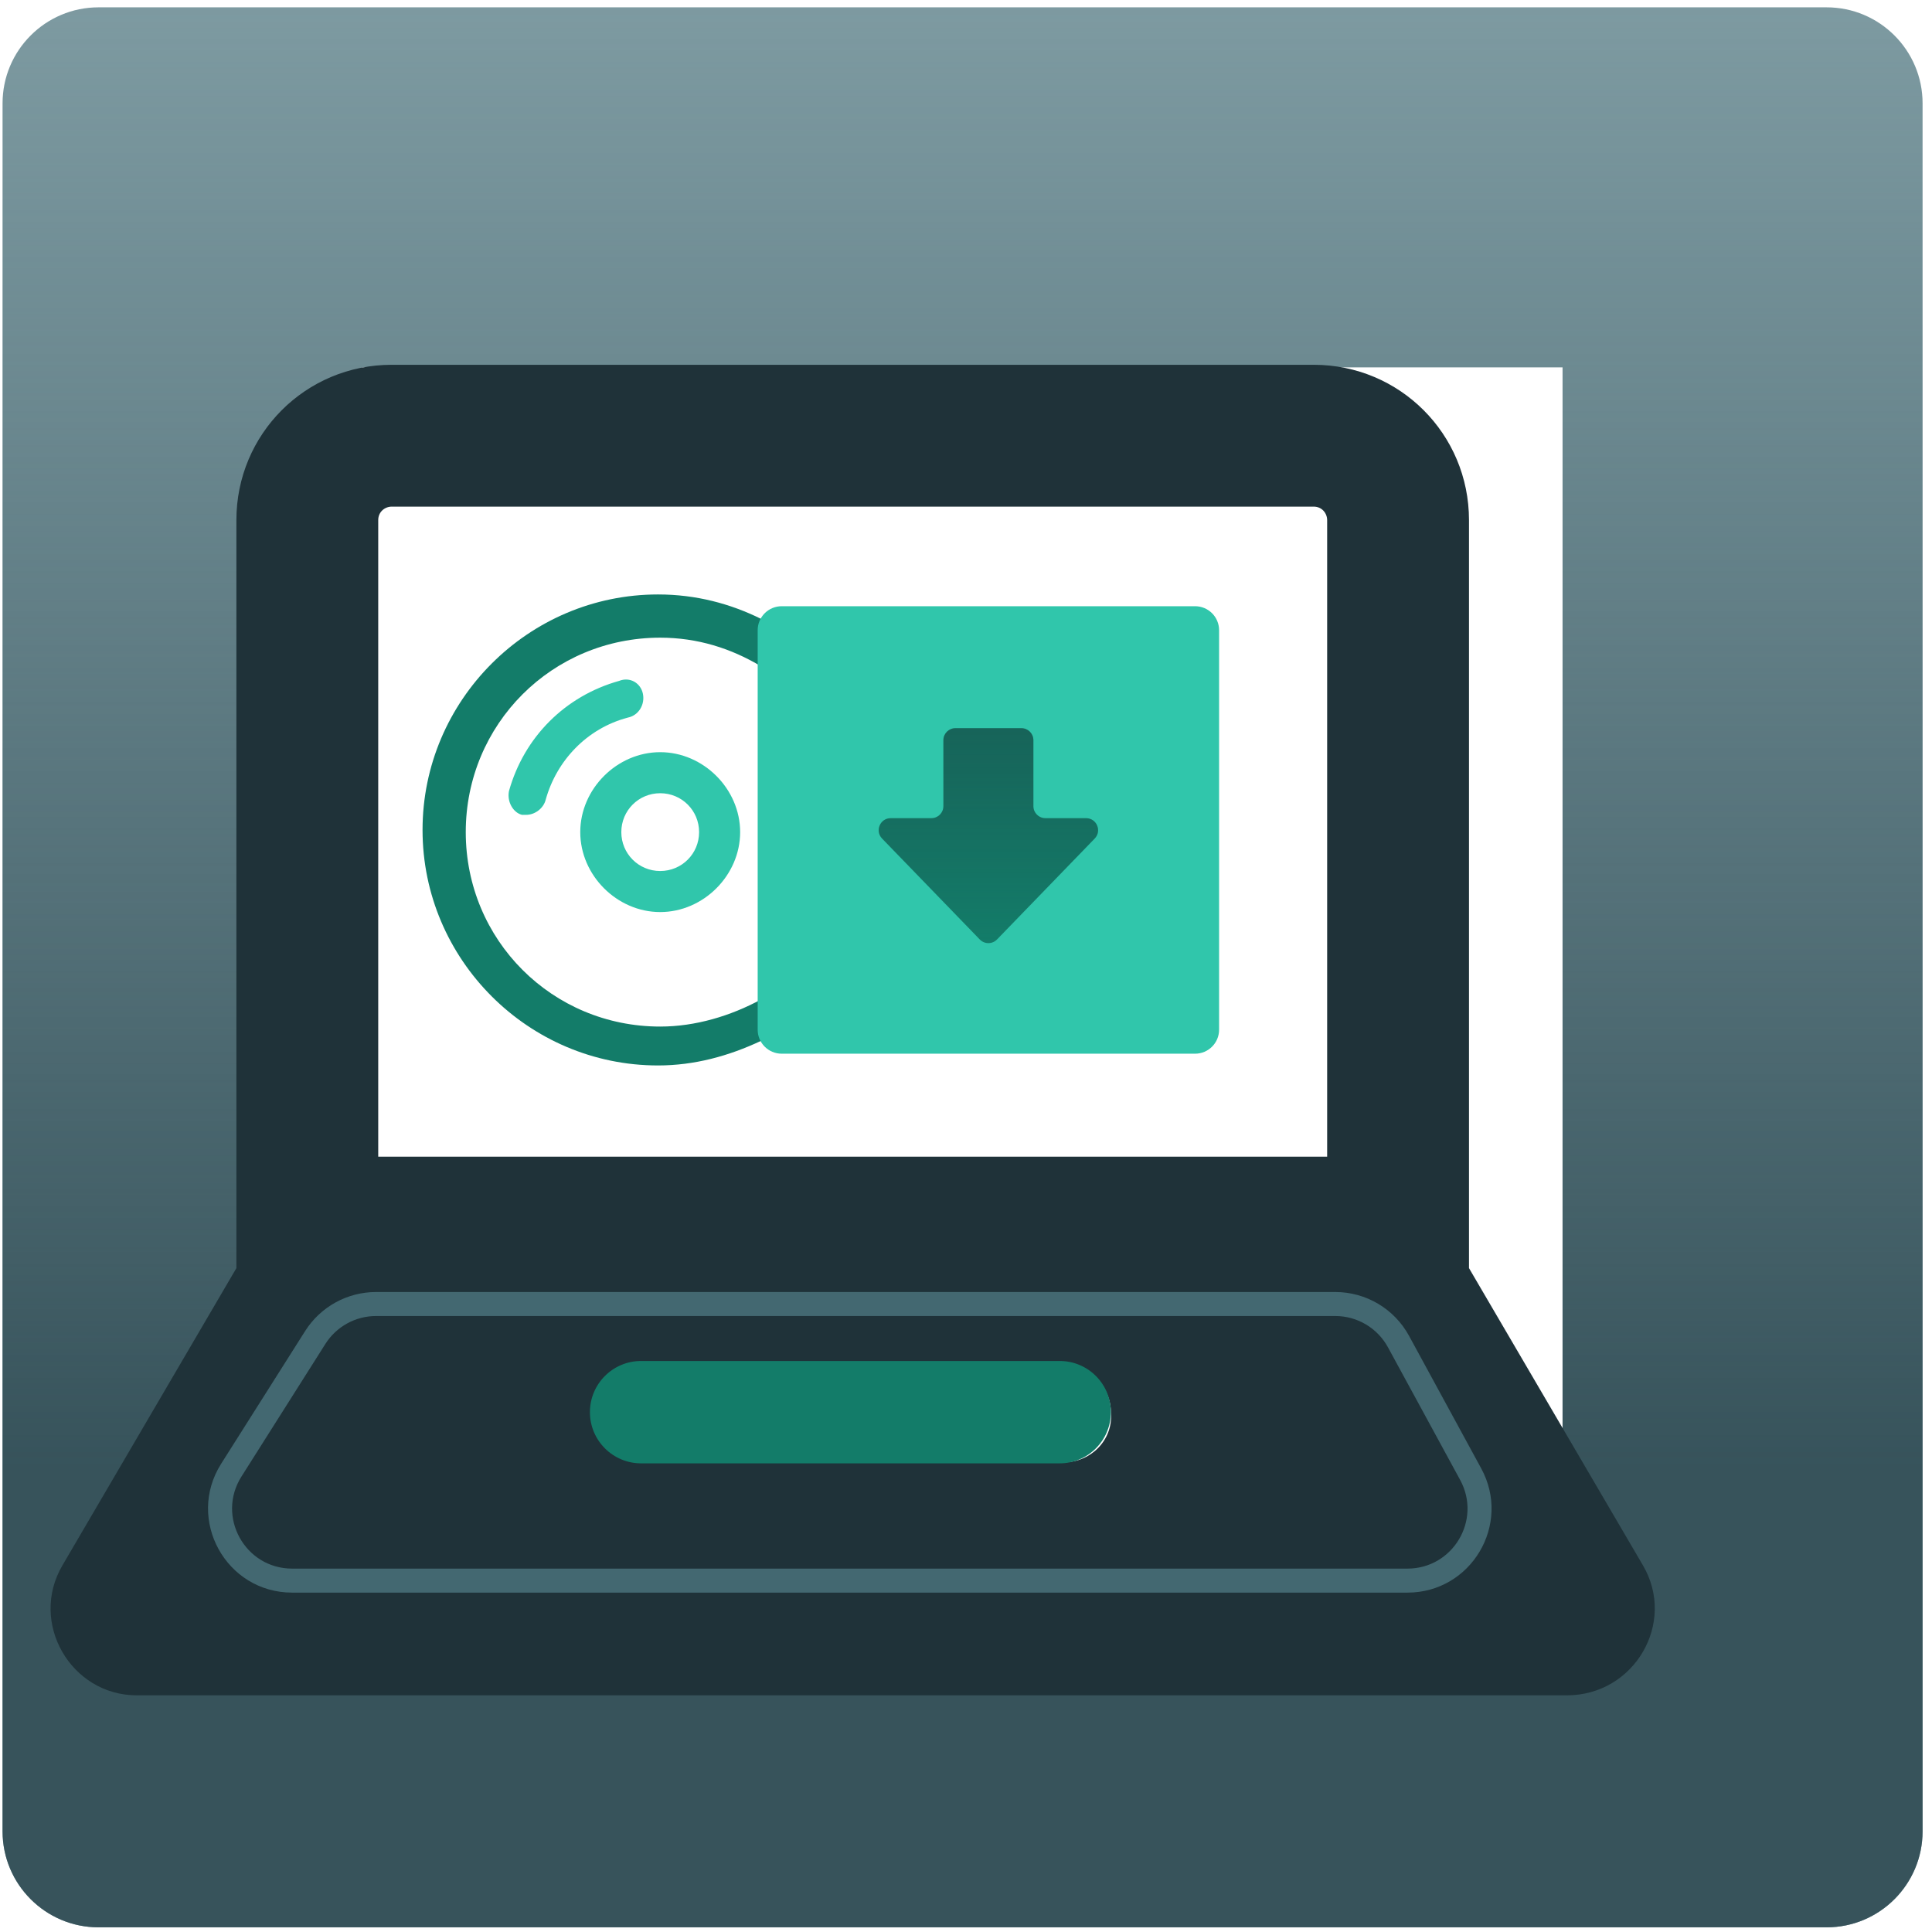
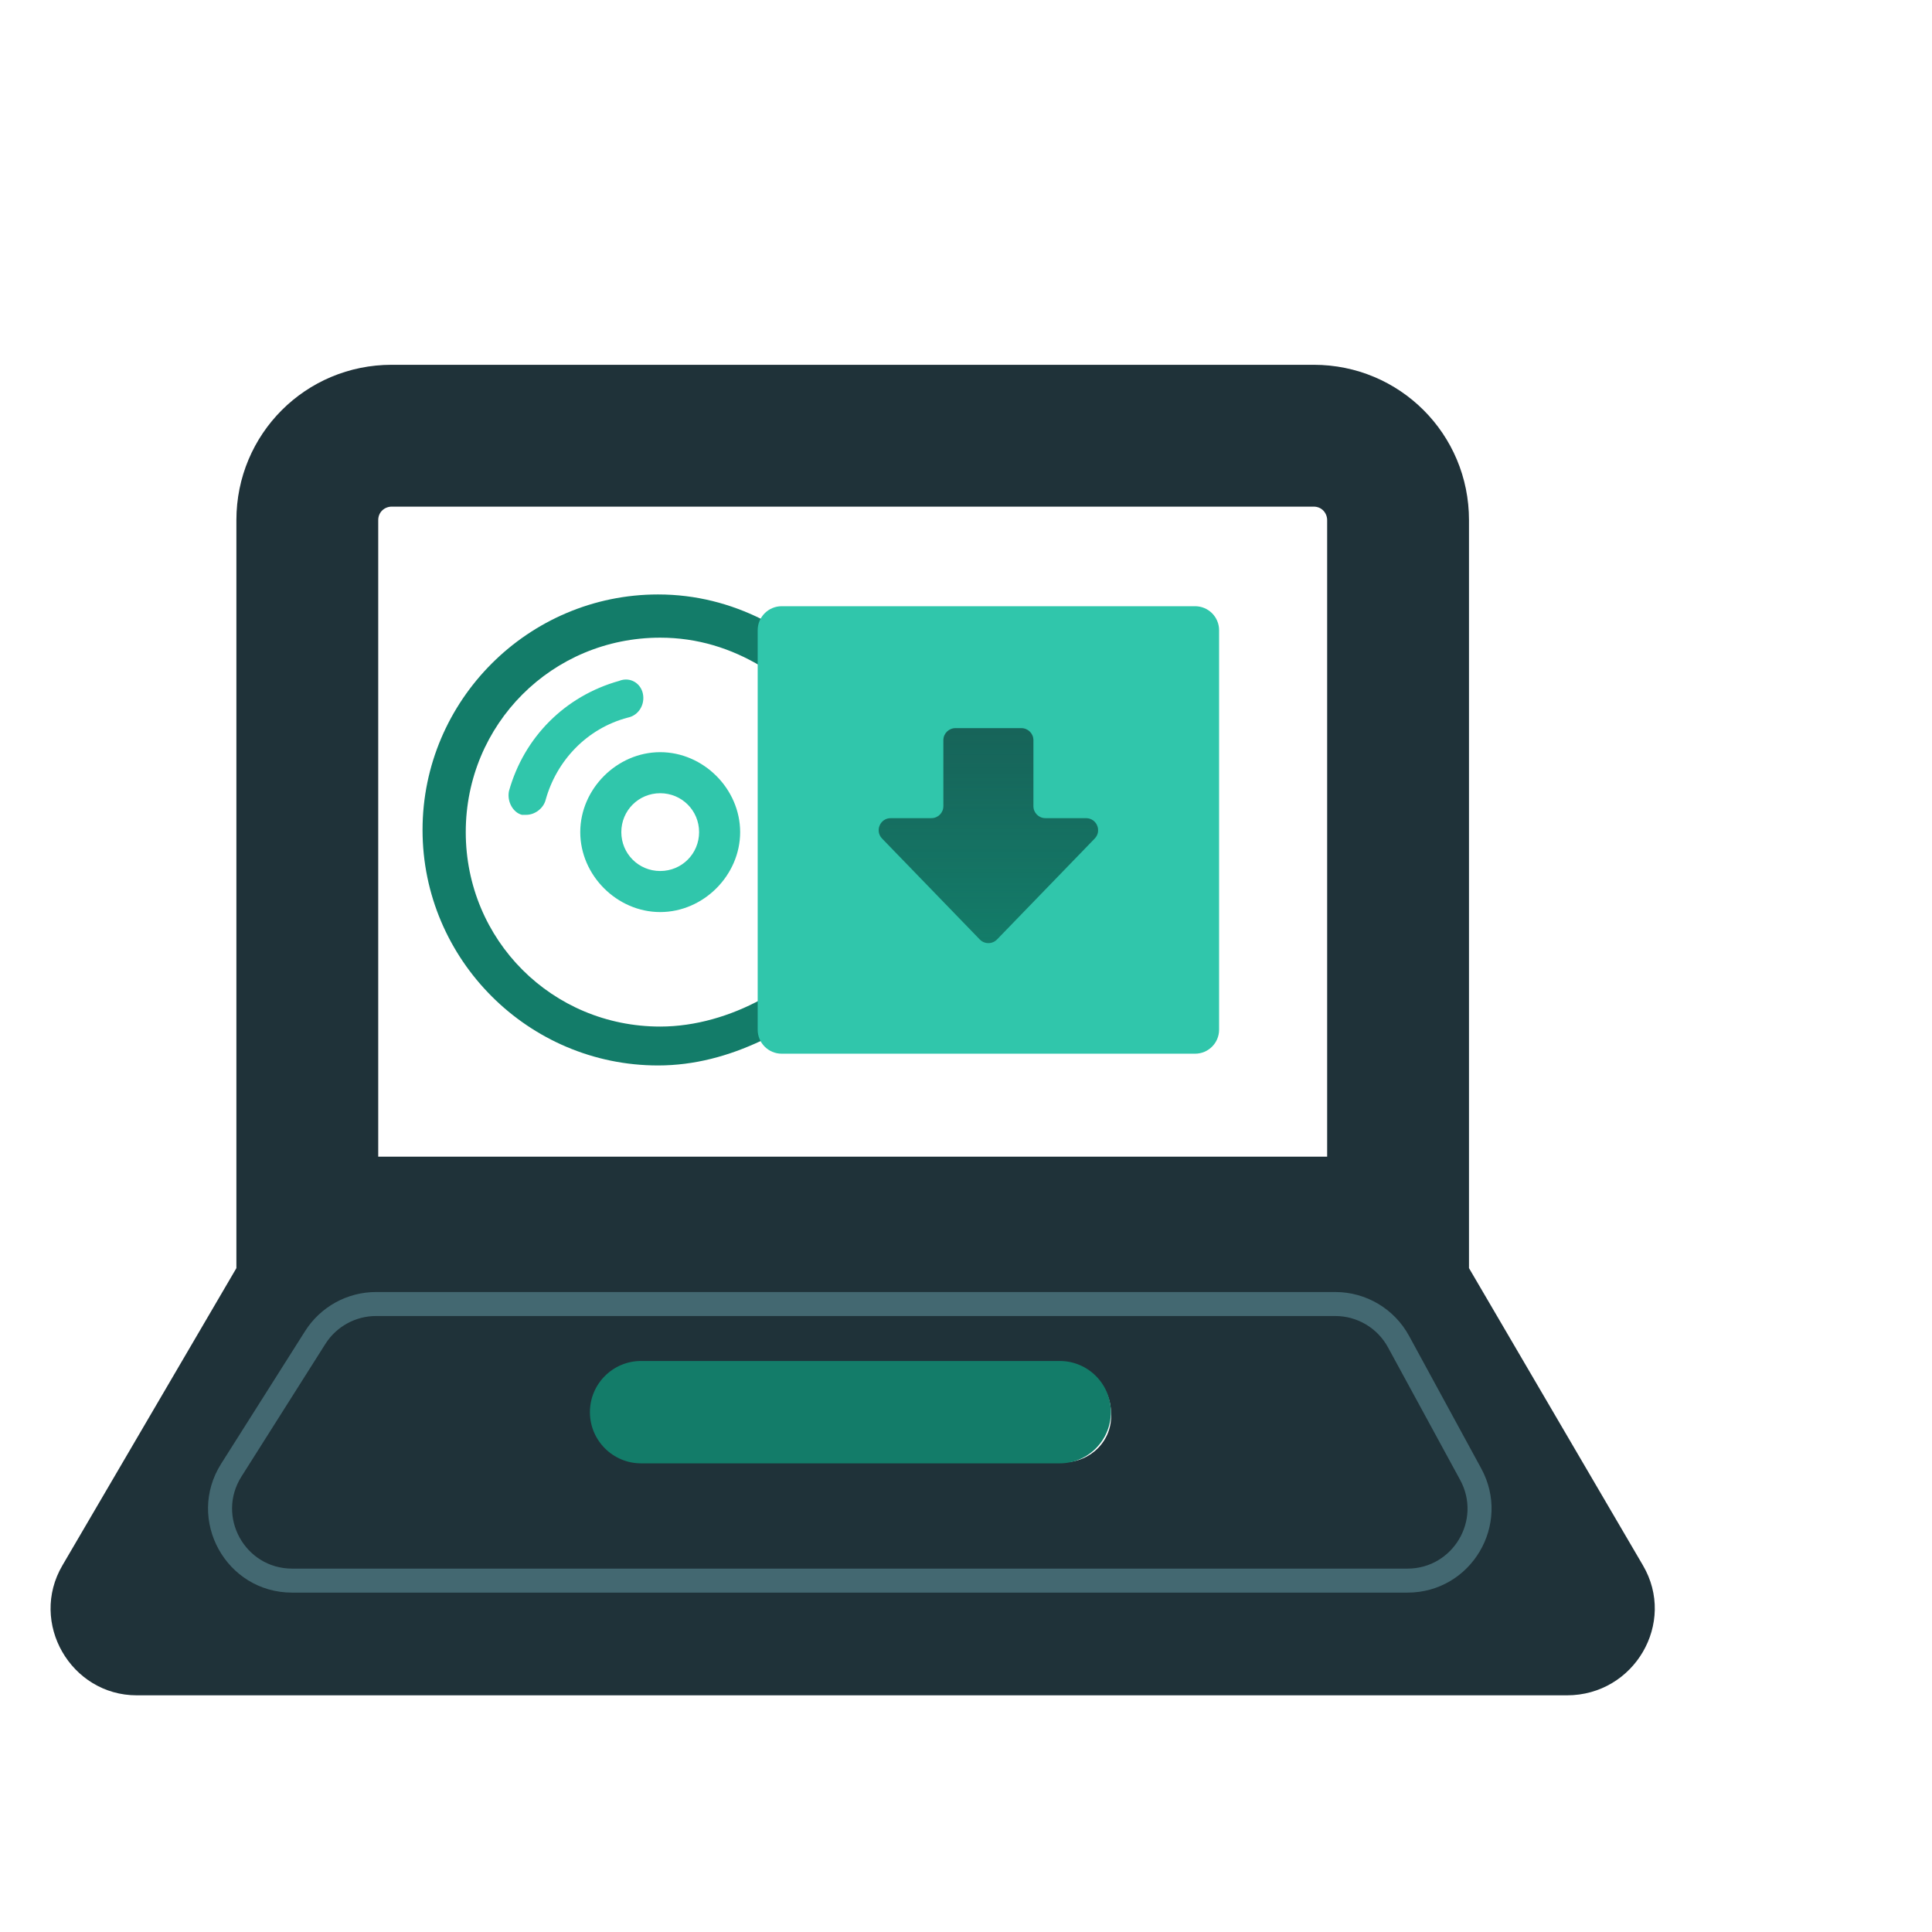
<svg xmlns="http://www.w3.org/2000/svg" width="161" height="161" viewBox="0 0 161 161" fill="none">
-   <path fill-rule="evenodd" clip-rule="evenodd" d="M30.214 30.611V130.611H130.214V30.611H30.214ZM8.214 0.611C3.796 0.611 0.214 4.193 0.214 8.611V152.611C0.214 157.029 3.796 160.611 8.214 160.611H152.214C156.632 160.611 160.214 157.029 160.214 152.611V8.611C160.214 4.193 156.632 0.611 152.214 0.611H8.214Z" fill="#477079" fill-opacity="0.7" />
-   <path fill-rule="evenodd" clip-rule="evenodd" d="M30.214 30.611V130.611H130.214V30.611H30.214ZM8.214 0.611C3.796 0.611 0.214 4.193 0.214 8.611V152.611C0.214 157.029 3.796 160.611 8.214 160.611H152.214C156.632 160.611 160.214 157.029 160.214 152.611V8.611C160.214 4.193 156.632 0.611 152.214 0.611H8.214Z" fill="url(#paint0_linear)" />
  <path d="M136.909 130.442L122.416 105.678V43.345C122.416 36.169 116.647 30.399 109.471 30.399H32.644C25.468 30.399 19.699 36.169 19.699 43.345V105.678L5.206 130.442C2.392 135.226 5.91 141.277 11.398 141.277H130.577C136.205 141.277 139.723 135.226 136.909 130.442ZM31.519 43.345C31.519 42.641 32.082 42.219 32.644 42.219H109.471C110.174 42.219 110.596 42.782 110.596 43.345V96.391H31.519V43.345ZM88.646 121.859H53.469C51.218 121.859 49.389 120.03 49.389 117.779C49.389 115.527 51.218 113.698 53.469 113.698H88.505C90.757 113.698 92.586 115.527 92.586 117.779C92.727 120.03 90.897 121.859 88.646 121.859Z" fill="#1F3239" />
  <path fill-rule="evenodd" clip-rule="evenodd" d="M51.596 56.74C52.496 56.38 53.397 56.92 53.577 57.82C53.757 58.72 53.217 59.621 52.316 59.801C48.896 60.701 46.375 63.402 45.475 66.642C45.295 67.363 44.575 67.903 43.854 67.903H43.494C42.774 67.723 42.234 66.822 42.414 65.922C43.674 61.421 47.095 58 51.596 56.74ZM48.355 69.343C48.355 65.742 51.416 62.681 55.017 62.681C58.618 62.681 61.679 65.742 61.679 69.343C61.679 72.944 58.618 76.005 55.017 76.005C51.416 76.005 48.355 72.944 48.355 69.343ZM51.776 69.343C51.776 71.143 53.217 72.584 55.017 72.584C56.818 72.584 58.258 71.143 58.258 69.343C58.258 67.543 56.818 66.102 55.017 66.102C53.217 66.102 51.776 67.543 51.776 69.343Z" fill="#30C6AB" />
  <path d="M63.431 51.577C60.876 50.314 58.012 49.538 54.837 49.538C44.034 49.538 35.212 58.361 35.212 69.163C35.212 79.966 44.034 88.788 54.837 88.788C57.858 88.788 60.723 88.006 63.431 86.733V83.285C60.895 84.659 57.956 85.547 55.017 85.547C46.015 85.547 38.813 78.346 38.813 69.343C38.813 60.341 46.015 53.139 55.017 53.139C58.117 53.139 60.922 54.027 63.431 55.533V51.577Z" fill="#137C69" />
  <path d="M63.14 52.518C63.14 51.414 64.036 50.518 65.14 50.518H99.591C100.696 50.518 101.591 51.414 101.591 52.518V85.808C101.591 86.913 100.696 87.808 99.591 87.808H65.14C64.036 87.808 63.14 86.913 63.14 85.808V52.518Z" fill="#30C6AB" />
  <path d="M87.116 68.182C86.564 68.182 86.116 67.734 86.116 67.182V61.682C86.116 61.13 85.668 60.682 85.116 60.682H79.616C79.064 60.682 78.616 61.13 78.616 61.682V67.182C78.616 67.734 78.168 68.182 77.616 68.182H74.225C73.342 68.182 72.893 69.243 73.507 69.878L81.647 78.289C82.04 78.695 82.692 78.695 83.085 78.289L91.225 69.878C91.839 69.243 91.389 68.182 90.507 68.182H87.116Z" fill="#137C69" />
-   <path d="M87.116 68.182C86.564 68.182 86.116 67.734 86.116 67.182V61.682C86.116 61.13 85.668 60.682 85.116 60.682H79.616C79.064 60.682 78.616 61.13 78.616 61.682V67.182C78.616 67.734 78.168 68.182 77.616 68.182H74.225C73.342 68.182 72.893 69.243 73.507 69.878L81.647 78.289C82.04 78.695 82.692 78.695 83.085 78.289L91.225 69.878C91.839 69.243 91.389 68.182 90.507 68.182H87.116Z" fill="url(#paint1_linear)" fill-opacity="0.33" />
+   <path d="M87.116 68.182C86.564 68.182 86.116 67.734 86.116 67.182V61.682C86.116 61.13 85.668 60.682 85.116 60.682H79.616C79.064 60.682 78.616 61.13 78.616 61.682V67.182C78.616 67.734 78.168 68.182 77.616 68.182H74.225C73.342 68.182 72.893 69.243 73.507 69.878L81.647 78.289C82.04 78.695 82.692 78.695 83.085 78.289L91.225 69.878C91.839 69.243 91.389 68.182 90.507 68.182H87.116Z" fill="url(#paint0_linear)" fill-opacity="0.33" />
  <path d="M49.16 117.68C49.16 115.324 51.07 113.415 53.426 113.415H88.307C90.663 113.415 92.573 115.324 92.573 117.68C92.573 120.036 90.663 121.946 88.307 121.946H53.426C51.07 121.946 49.16 120.036 49.16 117.68Z" fill="#137C69" />
  <path fill-rule="evenodd" clip-rule="evenodd" d="M31.34 109.668C29.626 109.668 28.032 110.546 27.115 111.994L20.122 123.044C18.015 126.373 20.407 130.718 24.347 130.718H117.288C121.081 130.718 123.493 126.659 121.679 123.328L115.665 112.278C114.789 110.669 113.104 109.668 111.273 109.668H31.34ZM25.425 110.925C26.708 108.897 28.941 107.668 31.34 107.668H111.273C113.837 107.668 116.196 109.07 117.421 111.322L123.436 122.372C125.975 127.036 122.598 132.718 117.288 132.718H24.347C18.831 132.718 15.482 126.635 18.432 121.974L25.425 110.925Z" fill="#436871" />
  <defs>
-     <linearGradient id="paint0_linear" x1="80.214" y1="0.611" x2="80.214" y2="160.611" gradientUnits="userSpaceOnUse">
-       <stop stop-color="#3C5A63" stop-opacity="0" />
-       <stop offset="0.76" stop-color="#37535B" />
-     </linearGradient>
-     <linearGradient id="paint1_linear" x1="82.366" y1="60.682" x2="82.366" y2="78.594" gradientUnits="userSpaceOnUse">
+     <linearGradient id="paint0_linear" x1="82.366" y1="60.682" x2="82.366" y2="78.594" gradientUnits="userSpaceOnUse">
      <stop stop-color="#1F3239" />
      <stop offset="1" stop-color="#1F3239" stop-opacity="0" />
    </linearGradient>
  </defs>
</svg>
